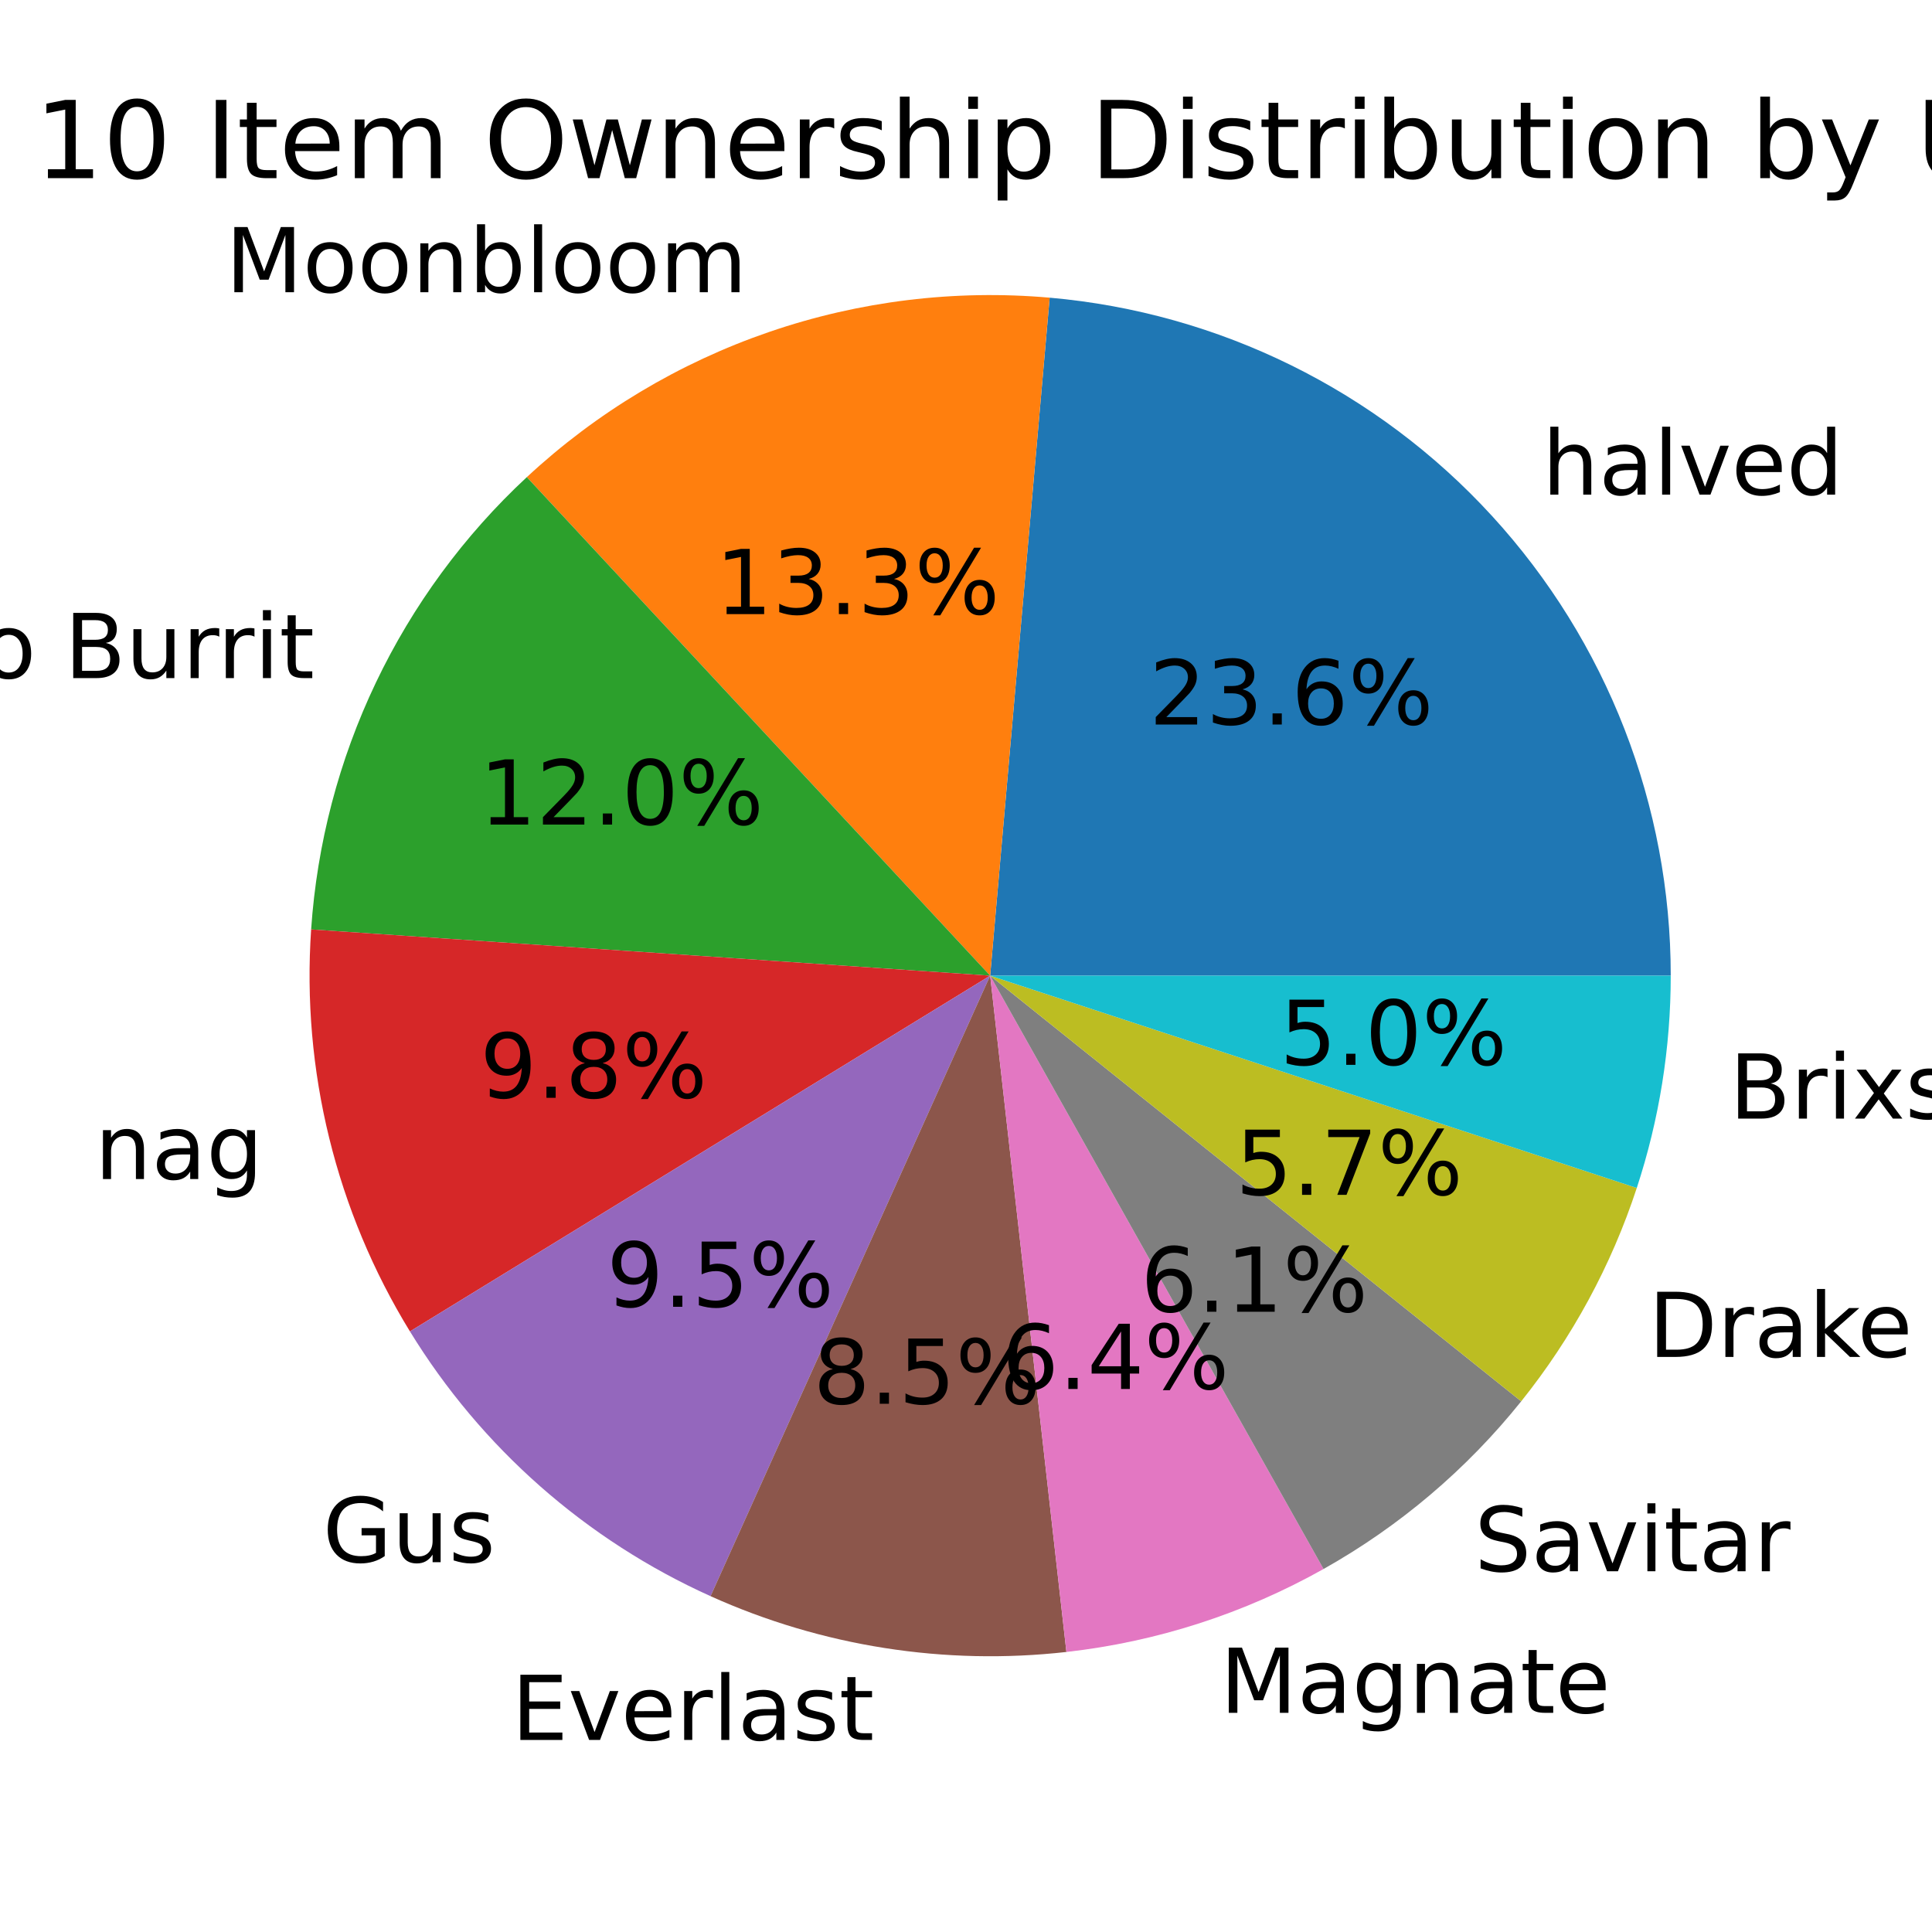
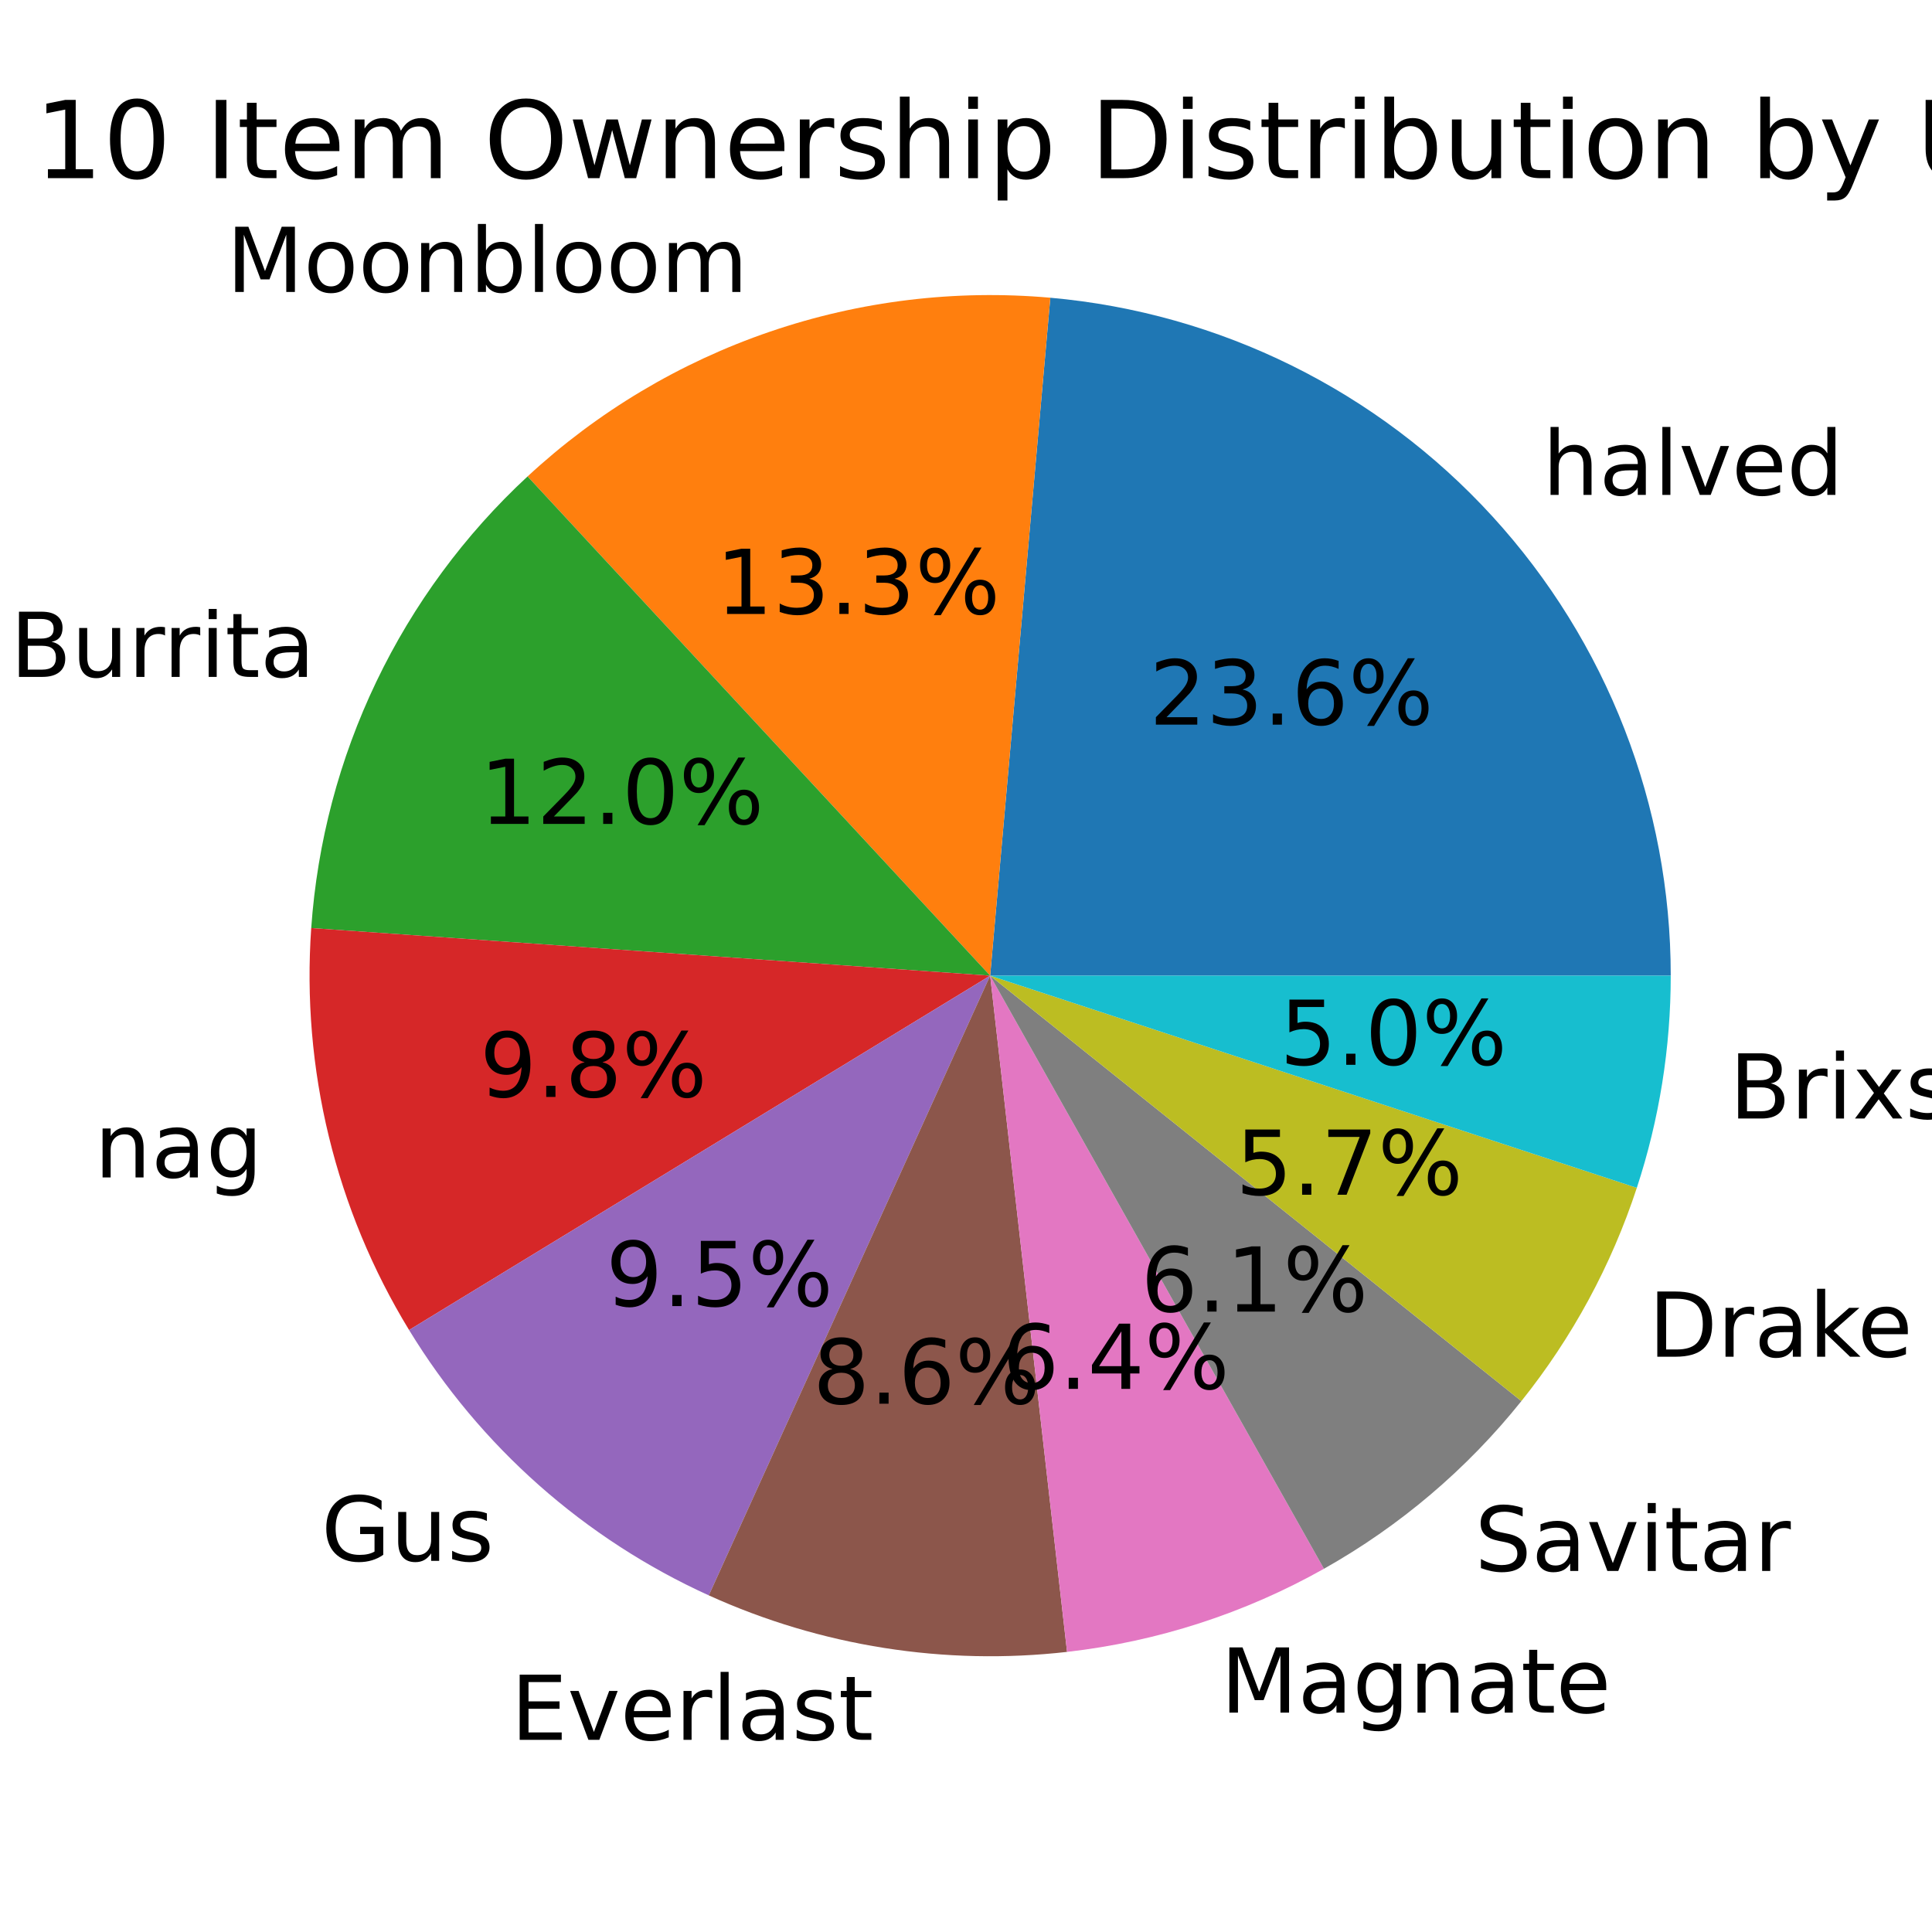
<svg xmlns="http://www.w3.org/2000/svg" xmlns:xlink="http://www.w3.org/1999/xlink" width="216pt" height="216pt" viewBox="0 0 216 216" version="1.1">
  <defs>
    <style type="text/css">*{stroke-linejoin: round; stroke-linecap: butt}</style>
  </defs>
  <g id="figure_1">
    <g id="patch_1">
      <path d="M 0 216  L 216 216  L 216 0  L 0 0  z " style="fill: #ffffff" />
    </g>
    <g id="axes_1">
      <g id="patch_2">
-         <path d="M 186.791 109.08  C 186.791 90.057 179.657 71.709 166.807 57.682  C 153.958 43.655 136.304 34.944 117.353 33.281  L 110.7 109.08  z " style="fill: #1f77b4" />
+         <path d="M 186.791 109.08  C 186.791 90.07 179.667 71.733 166.832 57.709  C 153.998 43.685 136.363 34.968 117.427 33.287  L 110.7 109.08  z " style="fill: #1f77b4" />
      </g>
      <g id="patch_3">
-         <path d="M 117.353 33.281  C 106.749 32.35 96.066 33.655 85.997 37.111  C 75.928 40.567 66.696 46.097 58.899 53.345  L 110.7 109.08  z " style="fill: #ff7f0e" />
+         <path d="M 117.427 33.287  C 106.83 32.347 96.153 33.639 86.087 37.08  C 76.021 40.521 66.787 46.035 58.983 53.266  L 110.7 109.08  z " style="fill: #ff7f0e" />
      </g>
      <g id="patch_4">
-         <path d="M 58.899 53.345  C 51.874 59.873 46.147 67.672 42.019 76.328  C 37.891 84.984 35.436 94.343 34.785 103.911  L 110.7 109.08  z " style="fill: #2ca02c" />
+         <path d="M 58.983 53.266  C 51.953 59.78 46.217 67.563 42.077 76.207  C 37.936 84.85 35.466 94.198 34.795 103.758  L 110.7 109.08  z " style="fill: #2ca02c" />
      </g>
      <g id="patch_5">
-         <path d="M 34.785 103.911  C 34.251 111.746 34.934 119.617 36.809 127.243  C 38.683 134.869 41.727 142.159 45.832 148.854  L 110.7 109.08  z " style="fill: #d62728" />
+         <path d="M 34.795 103.758  C 34.247 111.587 34.912 119.454 36.769 127.079  C 38.625 134.704 41.65 141.997 45.736 148.697  L 110.7 109.08  z " style="fill: #d62728" />
      </g>
      <g id="patch_6">
-         <path d="M 45.832 148.854  C 49.8 155.325 54.713 161.166 60.41 166.183  C 66.106 171.199 72.521 175.335 79.441 178.454  L 110.7 109.08  z " style="fill: #9467bd" />
+         <path d="M 45.736 148.697  C 49.685 155.173 54.581 161.023 60.26 166.051  C 65.94 171.079 72.339 175.23 79.246 178.366  L 110.7 109.08  z " style="fill: #9467bd" />
      </g>
      <g id="patch_7">
-         <path d="M 79.441 178.454  C 85.643 181.248 92.192 183.199 98.913 184.252  C 105.633 185.306 112.465 185.454 119.225 184.692  L 110.7 109.08  z " style="fill: #8c564b" />
+         <path d="M 79.246 178.366  C 85.484 181.197 92.076 183.174 98.843 184.241  C 105.61 185.309 112.49 185.458 119.297 184.684  L 110.7 109.08  z " style="fill: #8c564b" />
      </g>
      <g id="patch_8">
-         <path d="M 119.225 184.692  C 124.266 184.124 129.237 183.053 134.064 181.495  C 138.892 179.937 143.551 177.901 147.974 175.416  L 110.7 109.08  z " style="fill: #e377c2" />
+         <path d="M 119.297 184.684  C 124.334 184.111 129.301 183.036 134.124 181.476  C 138.947 179.915 143.602 177.877 148.02 175.39  L 110.7 109.08  z " style="fill: #e377c2" />
      </g>
      <g id="patch_9">
-         <path d="M 147.974 175.416  C 152.213 173.034 156.215 170.251 159.923 167.105  C 163.632 163.959 167.03 160.465 170.071 156.671  L 110.7 109.08  z " style="fill: #7f7f7f" />
+         <path d="M 148.02 175.39  C 152.255 173.007 156.252 170.223 159.956 167.077  C 163.66 163.931 167.055 160.438 170.092 156.644  L 110.7 109.08  z " style="fill: #7f7f7f" />
      </g>
      <g id="patch_10">
-         <path d="M 170.071 156.671  C 172.916 153.121 175.437 149.324 177.604 145.324  C 179.771 141.325 181.575 137.139 182.994 132.817  L 110.7 109.08  z " style="fill: #bcbd22" />
+         <path d="M 170.092 156.644  C 172.934 153.096 175.452 149.3 177.616 145.303  C 179.78 141.305 181.581 137.121 182.999 132.802  L 110.7 109.08  z " style="fill: #bcbd22" />
      </g>
      <g id="patch_11">
-         <path d="M 182.994 132.817  C 184.249 128.992 185.2 125.074 185.836 121.099  C 186.471 117.124 186.791 113.105 186.791 109.08  L 110.7 109.08  z " style="fill: #17becf" />
+         <path d="M 182.999 132.802  C 184.253 128.98 185.202 125.064 185.837 121.092  C 186.472 117.119 186.791 113.103 186.791 109.08  L 110.7 109.08  z " style="fill: #17becf" />
      </g>
      <g id="matplotlib.axis_1" />
      <g id="matplotlib.axis_2" />
      <g id="text_1">
-         <g transform="translate(172.4182 55.3013) scale(0.1 -0.1)">
+         <g transform="translate(172.4457 55.3313) scale(0.1 -0.1)">
          <defs>
            <path id="DejaVuSans-68" d="M 3513 2113  L 3513 0  L 2938 0  L 2938 2094  Q 2938 2591 2744 2837  Q 2550 3084 2163 3084  Q 1697 3084 1428 2787  Q 1159 2491 1159 1978  L 1159 0  L 581 0  L 581 4863  L 1159 4863  L 1159 2956  Q 1366 3272 1645 3428  Q 1925 3584 2291 3584  Q 2894 3584 3203 3211  Q 3513 2838 3513 2113  z " transform="scale(0.015625)" />
            <path id="DejaVuSans-61" d="M 2194 1759  Q 1497 1759 1228 1600  Q 959 1441 959 1056  Q 959 750 1161 570  Q 1363 391 1709 391  Q 2188 391 2477 730  Q 2766 1069 2766 1631  L 2766 1759  L 2194 1759  z M 3341 1997  L 3341 0  L 2766 0  L 2766 531  Q 2569 213 2275 61  Q 1981 -91 1556 -91  Q 1019 -91 701 211  Q 384 513 384 1019  Q 384 1609 779 1909  Q 1175 2209 1959 2209  L 2766 2209  L 2766 2266  Q 2766 2663 2505 2880  Q 2244 3097 1772 3097  Q 1472 3097 1187 3025  Q 903 2953 641 2809  L 641 3341  Q 956 3463 1253 3523  Q 1550 3584 1831 3584  Q 2591 3584 2966 3190  Q 3341 2797 3341 1997  z " transform="scale(0.015625)" />
            <path id="DejaVuSans-6c" d="M 603 4863  L 1178 4863  L 1178 0  L 603 0  L 603 4863  z " transform="scale(0.015625)" />
            <path id="DejaVuSans-76" d="M 191 3500  L 800 3500  L 1894 563  L 2988 3500  L 3597 3500  L 2284 0  L 1503 0  L 191 3500  z " transform="scale(0.015625)" />
            <path id="DejaVuSans-65" d="M 3597 1894  L 3597 1613  L 953 1613  Q 991 1019 1311 708  Q 1631 397 2203 397  Q 2534 397 2845 478  Q 3156 559 3463 722  L 3463 178  Q 3153 47 2828 -22  Q 2503 -91 2169 -91  Q 1331 -91 842 396  Q 353 884 353 1716  Q 353 2575 817 3079  Q 1281 3584 2069 3584  Q 2775 3584 3186 3129  Q 3597 2675 3597 1894  z M 3022 2063  Q 3016 2534 2758 2815  Q 2500 3097 2075 3097  Q 1594 3097 1305 2825  Q 1016 2553 972 2059  L 3022 2063  z " transform="scale(0.015625)" />
            <path id="DejaVuSans-64" d="M 2906 2969  L 2906 4863  L 3481 4863  L 3481 0  L 2906 0  L 2906 525  Q 2725 213 2448 61  Q 2172 -91 1784 -91  Q 1150 -91 751 415  Q 353 922 353 1747  Q 353 2572 751 3078  Q 1150 3584 1784 3584  Q 2172 3584 2448 3432  Q 2725 3281 2906 2969  z M 947 1747  Q 947 1113 1208 752  Q 1469 391 1925 391  Q 2381 391 2643 752  Q 2906 1113 2906 1747  Q 2906 2381 2643 2742  Q 2381 3103 1925 3103  Q 1469 3103 1208 2742  Q 947 2381 947 1747  z " transform="scale(0.015625)" />
          </defs>
          <use xlink:href="#DejaVuSans-68" />
          <use xlink:href="#DejaVuSans-61" x="63.379" />
          <use xlink:href="#DejaVuSans-6c" x="124.658" />
          <use xlink:href="#DejaVuSans-76" x="152.441" />
          <use xlink:href="#DejaVuSans-65" x="211.621" />
          <use xlink:href="#DejaVuSans-64" x="273.145" />
        </g>
      </g>
      <g id="text_2">
-         <g transform="translate(128.4809 81.00042) scale(0.1 -0.1)">
+         <g transform="translate(128.4959 81.01678) scale(0.1 -0.1)">
          <defs>
            <path id="DejaVuSans-32" d="M 1228 531  L 3431 531  L 3431 0  L 469 0  L 469 531  Q 828 903 1448 1529  Q 2069 2156 2228 2338  Q 2531 2678 2651 2914  Q 2772 3150 2772 3378  Q 2772 3750 2511 3984  Q 2250 4219 1831 4219  Q 1534 4219 1204 4116  Q 875 4013 500 3803  L 500 4441  Q 881 4594 1212 4672  Q 1544 4750 1819 4750  Q 2544 4750 2975 4387  Q 3406 4025 3406 3419  Q 3406 3131 3298 2873  Q 3191 2616 2906 2266  Q 2828 2175 2409 1742  Q 1991 1309 1228 531  z " transform="scale(0.015625)" />
            <path id="DejaVuSans-33" d="M 2597 2516  Q 3050 2419 3304 2112  Q 3559 1806 3559 1356  Q 3559 666 3084 287  Q 2609 -91 1734 -91  Q 1441 -91 1130 -33  Q 819 25 488 141  L 488 750  Q 750 597 1062 519  Q 1375 441 1716 441  Q 2309 441 2620 675  Q 2931 909 2931 1356  Q 2931 1769 2642 2001  Q 2353 2234 1838 2234  L 1294 2234  L 1294 2753  L 1863 2753  Q 2328 2753 2575 2939  Q 2822 3125 2822 3475  Q 2822 3834 2567 4026  Q 2313 4219 1838 4219  Q 1578 4219 1281 4162  Q 984 4106 628 3988  L 628 4550  Q 988 4650 1302 4700  Q 1616 4750 1894 4750  Q 2613 4750 3031 4423  Q 3450 4097 3450 3541  Q 3450 3153 3228 2886  Q 3006 2619 2597 2516  z " transform="scale(0.015625)" />
            <path id="DejaVuSans-2e" d="M 684 794  L 1344 794  L 1344 0  L 684 0  L 684 794  z " transform="scale(0.015625)" />
            <path id="DejaVuSans-36" d="M 2113 2584  Q 1688 2584 1439 2293  Q 1191 2003 1191 1497  Q 1191 994 1439 701  Q 1688 409 2113 409  Q 2538 409 2786 701  Q 3034 994 3034 1497  Q 3034 2003 2786 2293  Q 2538 2584 2113 2584  z M 3366 4563  L 3366 3988  Q 3128 4100 2886 4159  Q 2644 4219 2406 4219  Q 1781 4219 1451 3797  Q 1122 3375 1075 2522  Q 1259 2794 1537 2939  Q 1816 3084 2150 3084  Q 2853 3084 3261 2657  Q 3669 2231 3669 1497  Q 3669 778 3244 343  Q 2819 -91 2113 -91  Q 1303 -91 875 529  Q 447 1150 447 2328  Q 447 3434 972 4092  Q 1497 4750 2381 4750  Q 2619 4750 2861 4703  Q 3103 4656 3366 4563  z " transform="scale(0.015625)" />
            <path id="DejaVuSans-25" d="M 4653 2053  Q 4381 2053 4226 1822  Q 4072 1591 4072 1178  Q 4072 772 4226 539  Q 4381 306 4653 306  Q 4919 306 5073 539  Q 5228 772 5228 1178  Q 5228 1588 5073 1820  Q 4919 2053 4653 2053  z M 4653 2450  Q 5147 2450 5437 2106  Q 5728 1763 5728 1178  Q 5728 594 5436 251  Q 5144 -91 4653 -91  Q 4153 -91 3862 251  Q 3572 594 3572 1178  Q 3572 1766 3864 2108  Q 4156 2450 4653 2450  z M 1428 4353  Q 1159 4353 1004 4120  Q 850 3888 850 3481  Q 850 3069 1003 2837  Q 1156 2606 1428 2606  Q 1700 2606 1854 2837  Q 2009 3069 2009 3481  Q 2009 3884 1853 4118  Q 1697 4353 1428 4353  z M 4250 4750  L 4750 4750  L 1831 -91  L 1331 -91  L 4250 4750  z M 1428 4750  Q 1922 4750 2215 4408  Q 2509 4066 2509 3481  Q 2509 2891 2217 2550  Q 1925 2209 1428 2209  Q 931 2209 642 2551  Q 353 2894 353 3481  Q 353 4063 643 4406  Q 934 4750 1428 4750  z " transform="scale(0.015625)" />
          </defs>
          <use xlink:href="#DejaVuSans-32" />
          <use xlink:href="#DejaVuSans-33" x="63.623" />
          <use xlink:href="#DejaVuSans-2e" x="127.246" />
          <use xlink:href="#DejaVuSans-36" x="159.033" />
          <use xlink:href="#DejaVuSans-25" x="222.656" />
        </g>
      </g>
      <g id="text_3">
-         <g transform="translate(25.21914 32.67299) scale(0.1 -0.1)">
+         <g transform="translate(25.3178 32.6392) scale(0.1 -0.1)">
          <defs>
            <path id="DejaVuSans-4d" d="M 628 4666  L 1569 4666  L 2759 1491  L 3956 4666  L 4897 4666  L 4897 0  L 4281 0  L 4281 4097  L 3078 897  L 2444 897  L 1241 4097  L 1241 0  L 628 0  L 628 4666  z " transform="scale(0.015625)" />
            <path id="DejaVuSans-6f" d="M 1959 3097  Q 1497 3097 1228 2736  Q 959 2375 959 1747  Q 959 1119 1226 758  Q 1494 397 1959 397  Q 2419 397 2687 759  Q 2956 1122 2956 1747  Q 2956 2369 2687 2733  Q 2419 3097 1959 3097  z M 1959 3584  Q 2709 3584 3137 3096  Q 3566 2609 3566 1747  Q 3566 888 3137 398  Q 2709 -91 1959 -91  Q 1206 -91 779 398  Q 353 888 353 1747  Q 353 2609 779 3096  Q 1206 3584 1959 3584  z " transform="scale(0.015625)" />
            <path id="DejaVuSans-6e" d="M 3513 2113  L 3513 0  L 2938 0  L 2938 2094  Q 2938 2591 2744 2837  Q 2550 3084 2163 3084  Q 1697 3084 1428 2787  Q 1159 2491 1159 1978  L 1159 0  L 581 0  L 581 3500  L 1159 3500  L 1159 2956  Q 1366 3272 1645 3428  Q 1925 3584 2291 3584  Q 2894 3584 3203 3211  Q 3513 2838 3513 2113  z " transform="scale(0.015625)" />
            <path id="DejaVuSans-62" d="M 3116 1747  Q 3116 2381 2855 2742  Q 2594 3103 2138 3103  Q 1681 3103 1420 2742  Q 1159 2381 1159 1747  Q 1159 1113 1420 752  Q 1681 391 2138 391  Q 2594 391 2855 752  Q 3116 1113 3116 1747  z M 1159 2969  Q 1341 3281 1617 3432  Q 1894 3584 2278 3584  Q 2916 3584 3314 3078  Q 3713 2572 3713 1747  Q 3713 922 3314 415  Q 2916 -91 2278 -91  Q 1894 -91 1617 61  Q 1341 213 1159 525  L 1159 0  L 581 0  L 581 4863  L 1159 4863  L 1159 2969  z " transform="scale(0.015625)" />
            <path id="DejaVuSans-6d" d="M 3328 2828  Q 3544 3216 3844 3400  Q 4144 3584 4550 3584  Q 5097 3584 5394 3201  Q 5691 2819 5691 2113  L 5691 0  L 5113 0  L 5113 2094  Q 5113 2597 4934 2840  Q 4756 3084 4391 3084  Q 3944 3084 3684 2787  Q 3425 2491 3425 1978  L 3425 0  L 2847 0  L 2847 2094  Q 2847 2600 2669 2842  Q 2491 3084 2119 3084  Q 1678 3084 1418 2786  Q 1159 2488 1159 1978  L 1159 0  L 581 0  L 581 3500  L 1159 3500  L 1159 2956  Q 1356 3278 1631 3431  Q 1906 3584 2284 3584  Q 2666 3584 2933 3390  Q 3200 3197 3328 2828  z " transform="scale(0.015625)" />
          </defs>
          <use xlink:href="#DejaVuSans-4d" />
          <use xlink:href="#DejaVuSans-6f" x="86.279" />
          <use xlink:href="#DejaVuSans-6f" x="147.461" />
          <use xlink:href="#DejaVuSans-6e" x="208.643" />
          <use xlink:href="#DejaVuSans-62" x="272.021" />
          <use xlink:href="#DejaVuSans-6c" x="335.498" />
          <use xlink:href="#DejaVuSans-6f" x="363.281" />
          <use xlink:href="#DejaVuSans-6f" x="424.463" />
          <use xlink:href="#DejaVuSans-6d" x="485.645" />
        </g>
      </g>
      <g id="text_4">
-         <g transform="translate(79.99474 68.65771) scale(0.1 -0.1)">
+         <g transform="translate(80.04856 68.63927) scale(0.1 -0.1)">
          <defs>
            <path id="DejaVuSans-31" d="M 794 531  L 1825 531  L 1825 4091  L 703 3866  L 703 4441  L 1819 4666  L 2450 4666  L 2450 531  L 3481 531  L 3481 0  L 794 0  L 794 531  z " transform="scale(0.015625)" />
          </defs>
          <use xlink:href="#DejaVuSans-31" />
          <use xlink:href="#DejaVuSans-33" x="63.623" />
          <use xlink:href="#DejaVuSans-2e" x="127.246" />
          <use xlink:href="#DejaVuSans-33" x="159.033" />
          <use xlink:href="#DejaVuSans-25" x="222.656" />
        </g>
      </g>
      <g id="text_5">
-         <g transform="translate(-34.46354 75.81207) scale(0.1 -0.1)">
+         <g transform="translate(-40.51851 75.67863) scale(0.1 -0.1)">
          <defs>
            <path id="DejaVuSans-42" d="M 1259 2228  L 1259 519  L 2272 519  Q 2781 519 3026 730  Q 3272 941 3272 1375  Q 3272 1813 3026 2020  Q 2781 2228 2272 2228  L 1259 2228  z M 1259 4147  L 1259 2741  L 2194 2741  Q 2656 2741 2882 2914  Q 3109 3088 3109 3444  Q 3109 3797 2882 3972  Q 2656 4147 2194 4147  L 1259 4147  z M 628 4666  L 2241 4666  Q 2963 4666 3353 4366  Q 3744 4066 3744 3513  Q 3744 3084 3544 2831  Q 3344 2578 2956 2516  Q 3422 2416 3680 2098  Q 3938 1781 3938 1306  Q 3938 681 3513 340  Q 3088 0 2303 0  L 628 0  L 628 4666  z " transform="scale(0.015625)" />
            <path id="DejaVuSans-69" d="M 603 3500  L 1178 3500  L 1178 0  L 603 0  L 603 3500  z M 603 4863  L 1178 4863  L 1178 4134  L 603 4134  L 603 4863  z " transform="scale(0.015625)" />
            <path id="DejaVuSans-74" d="M 1172 4494  L 1172 3500  L 2356 3500  L 2356 3053  L 1172 3053  L 1172 1153  Q 1172 725 1289 603  Q 1406 481 1766 481  L 2356 481  L 2356 0  L 1766 0  Q 1100 0 847 248  Q 594 497 594 1153  L 594 3053  L 172 3053  L 172 3500  L 594 3500  L 594 4494  L 1172 4494  z " transform="scale(0.015625)" />
            <path id="DejaVuSans-20" transform="scale(0.015625)" />
            <path id="DejaVuSans-75" d="M 544 1381  L 544 3500  L 1119 3500  L 1119 1403  Q 1119 906 1312 657  Q 1506 409 1894 409  Q 2359 409 2629 706  Q 2900 1003 2900 1516  L 2900 3500  L 3475 3500  L 3475 0  L 2900 0  L 2900 538  Q 2691 219 2414 64  Q 2138 -91 1772 -91  Q 1169 -91 856 284  Q 544 659 544 1381  z M 1991 3584  L 1991 3584  z " transform="scale(0.015625)" />
            <path id="DejaVuSans-72" d="M 2631 2963  Q 2534 3019 2420 3045  Q 2306 3072 2169 3072  Q 1681 3072 1420 2755  Q 1159 2438 1159 1844  L 1159 0  L 581 0  L 581 3500  L 1159 3500  L 1159 2956  Q 1341 3275 1631 3429  Q 1922 3584 2338 3584  Q 2397 3584 2469 3576  Q 2541 3569 2628 3553  L 2631 2963  z " transform="scale(0.015625)" />
          </defs>
          <use xlink:href="#DejaVuSans-42" />
-           <use xlink:href="#DejaVuSans-61" x="68.604" />
-           <use xlink:href="#DejaVuSans-6e" x="129.883" />
-           <use xlink:href="#DejaVuSans-64" x="193.262" />
-           <use xlink:href="#DejaVuSans-69" x="256.738" />
-           <use xlink:href="#DejaVuSans-74" x="284.521" />
-           <use xlink:href="#DejaVuSans-6f" x="323.73" />
-           <use xlink:href="#DejaVuSans-20" x="384.912" />
-           <use xlink:href="#DejaVuSans-42" x="416.699" />
-           <use xlink:href="#DejaVuSans-75" x="485.303" />
-           <use xlink:href="#DejaVuSans-72" x="548.682" />
-           <use xlink:href="#DejaVuSans-72" x="588.045" />
-           <use xlink:href="#DejaVuSans-69" x="629.158" />
-           <use xlink:href="#DejaVuSans-74" x="656.941" />
+           <use xlink:href="#DejaVuSans-6f" x="68.604" />
+           <use xlink:href="#DejaVuSans-6e" x="129.785" />
+           <use xlink:href="#DejaVuSans-64" x="193.164" />
+           <use xlink:href="#DejaVuSans-69" x="256.641" />
+           <use xlink:href="#DejaVuSans-74" x="284.424" />
+           <use xlink:href="#DejaVuSans-6f" x="323.633" />
+           <use xlink:href="#DejaVuSans-20" x="384.814" />
+           <use xlink:href="#DejaVuSans-42" x="416.602" />
+           <use xlink:href="#DejaVuSans-75" x="485.205" />
+           <use xlink:href="#DejaVuSans-72" x="548.584" />
+           <use xlink:href="#DejaVuSans-72" x="587.947" />
+           <use xlink:href="#DejaVuSans-69" x="629.061" />
+           <use xlink:href="#DejaVuSans-74" x="656.844" />
+           <use xlink:href="#DejaVuSans-61" x="696.053" />
        </g>
      </g>
      <g id="text_6">
-         <g transform="translate(53.6076 92.18812) scale(0.1 -0.1)">
+         <g transform="translate(53.64239 92.11533) scale(0.1 -0.1)">
          <defs>
            <path id="DejaVuSans-30" d="M 2034 4250  Q 1547 4250 1301 3770  Q 1056 3291 1056 2328  Q 1056 1369 1301 889  Q 1547 409 2034 409  Q 2525 409 2770 889  Q 3016 1369 3016 2328  Q 3016 3291 2770 3770  Q 2525 4250 2034 4250  z M 2034 4750  Q 2819 4750 3233 4129  Q 3647 3509 3647 2328  Q 3647 1150 3233 529  Q 2819 -91 2034 -91  Q 1250 -91 836 529  Q 422 1150 422 2328  Q 422 3509 836 4129  Q 1250 4750 2034 4750  z " transform="scale(0.015625)" />
          </defs>
          <use xlink:href="#DejaVuSans-31" />
          <use xlink:href="#DejaVuSans-32" x="63.623" />
          <use xlink:href="#DejaVuSans-2e" x="127.246" />
          <use xlink:href="#DejaVuSans-30" x="159.033" />
          <use xlink:href="#DejaVuSans-25" x="222.656" />
        </g>
      </g>
      <g id="text_7">
-         <g transform="translate(10.60542 131.8186) scale(0.1 -0.1)">
+         <g transform="translate(10.56134 131.6384) scale(0.1 -0.1)">
          <defs>
            <path id="DejaVuSans-67" d="M 2906 1791  Q 2906 2416 2648 2759  Q 2391 3103 1925 3103  Q 1463 3103 1205 2759  Q 947 2416 947 1791  Q 947 1169 1205 825  Q 1463 481 1925 481  Q 2391 481 2648 825  Q 2906 1169 2906 1791  z M 3481 434  Q 3481 -459 3084 -895  Q 2688 -1331 1869 -1331  Q 1566 -1331 1297 -1286  Q 1028 -1241 775 -1147  L 775 -588  Q 1028 -725 1275 -790  Q 1522 -856 1778 -856  Q 2344 -856 2625 -561  Q 2906 -266 2906 331  L 2906 616  Q 2728 306 2450 153  Q 2172 0 1784 0  Q 1141 0 747 490  Q 353 981 353 1791  Q 353 2603 747 3093  Q 1141 3584 1784 3584  Q 2172 3584 2450 3431  Q 2728 3278 2906 2969  L 2906 3500  L 3481 3500  L 3481 434  z " transform="scale(0.015625)" />
          </defs>
          <use xlink:href="#DejaVuSans-6e" />
          <use xlink:href="#DejaVuSans-61" x="63.379" />
          <use xlink:href="#DejaVuSans-67" x="124.658" />
        </g>
      </g>
      <g id="text_8">
-         <g transform="translate(53.66283 122.7371) scale(0.1 -0.1)">
+         <g transform="translate(53.63878 122.6388) scale(0.1 -0.1)">
          <defs>
            <path id="DejaVuSans-39" d="M 703 97  L 703 672  Q 941 559 1184 500  Q 1428 441 1663 441  Q 2288 441 2617 861  Q 2947 1281 2994 2138  Q 2813 1869 2534 1725  Q 2256 1581 1919 1581  Q 1219 1581 811 2004  Q 403 2428 403 3163  Q 403 3881 828 4315  Q 1253 4750 1959 4750  Q 2769 4750 3195 4129  Q 3622 3509 3622 2328  Q 3622 1225 3098 567  Q 2575 -91 1691 -91  Q 1453 -91 1209 -44  Q 966 3 703 97  z M 1959 2075  Q 2384 2075 2632 2365  Q 2881 2656 2881 3163  Q 2881 3666 2632 3958  Q 2384 4250 1959 4250  Q 1534 4250 1286 3958  Q 1038 3666 1038 3163  Q 1038 2656 1286 2365  Q 1534 2075 1959 2075  z " transform="scale(0.015625)" />
            <path id="DejaVuSans-38" d="M 2034 2216  Q 1584 2216 1326 1975  Q 1069 1734 1069 1313  Q 1069 891 1326 650  Q 1584 409 2034 409  Q 2484 409 2743 651  Q 3003 894 3003 1313  Q 3003 1734 2745 1975  Q 2488 2216 2034 2216  z M 1403 2484  Q 997 2584 770 2862  Q 544 3141 544 3541  Q 544 4100 942 4425  Q 1341 4750 2034 4750  Q 2731 4750 3128 4425  Q 3525 4100 3525 3541  Q 3525 3141 3298 2862  Q 3072 2584 2669 2484  Q 3125 2378 3379 2068  Q 3634 1759 3634 1313  Q 3634 634 3220 271  Q 2806 -91 2034 -91  Q 1263 -91 848 271  Q 434 634 434 1313  Q 434 1759 690 2068  Q 947 2378 1403 2484  z M 1172 3481  Q 1172 3119 1398 2916  Q 1625 2713 2034 2713  Q 2441 2713 2670 2916  Q 2900 3119 2900 3481  Q 2900 3844 2670 4047  Q 2441 4250 2034 4250  Q 1625 4250 1398 4047  Q 1172 3844 1172 3481  z " transform="scale(0.015625)" />
          </defs>
          <use xlink:href="#DejaVuSans-39" />
          <use xlink:href="#DejaVuSans-2e" x="63.623" />
          <use xlink:href="#DejaVuSans-38" x="95.41" />
          <use xlink:href="#DejaVuSans-25" x="159.033" />
        </g>
      </g>
      <g id="text_9">
-         <g transform="translate(36.08522 174.6522) scale(0.1 -0.1)">
+         <g transform="translate(35.92117 174.5073) scale(0.1 -0.1)">
          <defs>
            <path id="DejaVuSans-47" d="M 3809 666  L 3809 1919  L 2778 1919  L 2778 2438  L 4434 2438  L 4434 434  Q 4069 175 3628 42  Q 3188 -91 2688 -91  Q 1594 -91 976 548  Q 359 1188 359 2328  Q 359 3472 976 4111  Q 1594 4750 2688 4750  Q 3144 4750 3555 4637  Q 3966 4525 4313 4306  L 4313 3634  Q 3963 3931 3569 4081  Q 3175 4231 2741 4231  Q 1884 4231 1454 3753  Q 1025 3275 1025 2328  Q 1025 1384 1454 906  Q 1884 428 2741 428  Q 3075 428 3337 486  Q 3600 544 3809 666  z " transform="scale(0.015625)" />
            <path id="DejaVuSans-73" d="M 2834 3397  L 2834 2853  Q 2591 2978 2328 3040  Q 2066 3103 1784 3103  Q 1356 3103 1142 2972  Q 928 2841 928 2578  Q 928 2378 1081 2264  Q 1234 2150 1697 2047  L 1894 2003  Q 2506 1872 2764 1633  Q 3022 1394 3022 966  Q 3022 478 2636 193  Q 2250 -91 1575 -91  Q 1294 -91 989 -36  Q 684 19 347 128  L 347 722  Q 666 556 975 473  Q 1284 391 1588 391  Q 1994 391 2212 530  Q 2431 669 2431 922  Q 2431 1156 2273 1281  Q 2116 1406 1581 1522  L 1381 1569  Q 847 1681 609 1914  Q 372 2147 372 2553  Q 372 3047 722 3315  Q 1072 3584 1716 3584  Q 2034 3584 2315 3537  Q 2597 3491 2834 3397  z " transform="scale(0.015625)" />
          </defs>
          <use xlink:href="#DejaVuSans-47" />
          <use xlink:href="#DejaVuSans-75" x="77.49" />
          <use xlink:href="#DejaVuSans-73" x="140.869" />
        </g>
      </g>
      <g id="text_10">
-         <g transform="translate(67.8234 146.1009) scale(0.1 -0.1)">
+         <g transform="translate(67.73392 146.0219) scale(0.1 -0.1)">
          <defs>
            <path id="DejaVuSans-35" d="M 691 4666  L 3169 4666  L 3169 4134  L 1269 4134  L 1269 2991  Q 1406 3038 1543 3061  Q 1681 3084 1819 3084  Q 2600 3084 3056 2656  Q 3513 2228 3513 1497  Q 3513 744 3044 326  Q 2575 -91 1722 -91  Q 1428 -91 1123 -41  Q 819 9 494 109  L 494 744  Q 775 591 1075 516  Q 1375 441 1709 441  Q 2250 441 2565 725  Q 2881 1009 2881 1497  Q 2881 1984 2565 2268  Q 2250 2553 1709 2553  Q 1456 2553 1204 2497  Q 953 2441 691 2322  L 691 4666  z " transform="scale(0.015625)" />
          </defs>
          <use xlink:href="#DejaVuSans-39" />
          <use xlink:href="#DejaVuSans-2e" x="63.623" />
          <use xlink:href="#DejaVuSans-35" x="95.41" />
          <use xlink:href="#DejaVuSans-25" x="159.033" />
        </g>
      </g>
      <g id="text_11">
-         <g transform="translate(57.19667 194.529) scale(0.1 -0.1)">
+         <g transform="translate(57.12 194.517) scale(0.1 -0.1)">
          <defs>
            <path id="DejaVuSans-45" d="M 628 4666  L 3578 4666  L 3578 4134  L 1259 4134  L 1259 2753  L 3481 2753  L 3481 2222  L 1259 2222  L 1259 531  L 3634 531  L 3634 0  L 628 0  L 628 4666  z " transform="scale(0.015625)" />
          </defs>
          <use xlink:href="#DejaVuSans-45" />
          <use xlink:href="#DejaVuSans-76" x="63.184" />
          <use xlink:href="#DejaVuSans-65" x="122.363" />
          <use xlink:href="#DejaVuSans-72" x="183.887" />
          <use xlink:href="#DejaVuSans-6c" x="225" />
          <use xlink:href="#DejaVuSans-61" x="252.783" />
          <use xlink:href="#DejaVuSans-73" x="314.062" />
          <use xlink:href="#DejaVuSans-74" x="366.162" />
        </g>
      </g>
      <g id="text_12">
-         <g transform="translate(90.92539 156.9428) scale(0.1 -0.1)">
+         <g transform="translate(90.88356 156.9362) scale(0.1 -0.1)">
          <use xlink:href="#DejaVuSans-38" />
          <use xlink:href="#DejaVuSans-2e" x="63.623" />
-           <use xlink:href="#DejaVuSans-35" x="95.41" />
+           <use xlink:href="#DejaVuSans-36" x="95.41" />
          <use xlink:href="#DejaVuSans-25" x="159.033" />
        </g>
      </g>
      <g id="text_13">
-         <g transform="translate(136.4007 191.4959) scale(0.1 -0.1)">
+         <g transform="translate(136.4664 191.4747) scale(0.1 -0.1)">
          <use xlink:href="#DejaVuSans-4d" />
          <use xlink:href="#DejaVuSans-61" x="86.279" />
          <use xlink:href="#DejaVuSans-67" x="147.559" />
          <use xlink:href="#DejaVuSans-6e" x="211.035" />
          <use xlink:href="#DejaVuSans-61" x="274.414" />
          <use xlink:href="#DejaVuSans-74" x="335.693" />
          <use xlink:href="#DejaVuSans-65" x="374.902" />
        </g>
      </g>
      <g id="text_14">
-         <g transform="translate(112.0162 155.2884) scale(0.1 -0.1)">
+         <g transform="translate(112.052 155.2768) scale(0.1 -0.1)">
          <defs>
            <path id="DejaVuSans-34" d="M 2419 4116  L 825 1625  L 2419 1625  L 2419 4116  z M 2253 4666  L 3047 4666  L 3047 1625  L 3713 1625  L 3713 1100  L 3047 1100  L 3047 0  L 2419 0  L 2419 1100  L 313 1100  L 313 1709  L 2253 4666  z " transform="scale(0.015625)" />
          </defs>
          <use xlink:href="#DejaVuSans-36" />
          <use xlink:href="#DejaVuSans-2e" x="63.623" />
          <use xlink:href="#DejaVuSans-34" x="95.41" />
          <use xlink:href="#DejaVuSans-25" x="159.033" />
        </g>
      </g>
      <g id="text_15">
-         <g transform="translate(164.8454 175.667) scale(0.1 -0.1)">
+         <g transform="translate(164.8817 175.6362) scale(0.1 -0.1)">
          <defs>
            <path id="DejaVuSans-53" d="M 3425 4513  L 3425 3897  Q 3066 4069 2747 4153  Q 2428 4238 2131 4238  Q 1616 4238 1336 4038  Q 1056 3838 1056 3469  Q 1056 3159 1242 3001  Q 1428 2844 1947 2747  L 2328 2669  Q 3034 2534 3370 2195  Q 3706 1856 3706 1288  Q 3706 609 3251 259  Q 2797 -91 1919 -91  Q 1588 -91 1214 -16  Q 841 59 441 206  L 441 856  Q 825 641 1194 531  Q 1563 422 1919 422  Q 2459 422 2753 634  Q 3047 847 3047 1241  Q 3047 1584 2836 1778  Q 2625 1972 2144 2069  L 1759 2144  Q 1053 2284 737 2584  Q 422 2884 422 3419  Q 422 4038 858 4394  Q 1294 4750 2059 4750  Q 2388 4750 2728 4690  Q 3069 4631 3425 4513  z " transform="scale(0.015625)" />
          </defs>
          <use xlink:href="#DejaVuSans-53" />
          <use xlink:href="#DejaVuSans-61" x="63.477" />
          <use xlink:href="#DejaVuSans-76" x="124.756" />
          <use xlink:href="#DejaVuSans-69" x="183.936" />
          <use xlink:href="#DejaVuSans-74" x="211.719" />
          <use xlink:href="#DejaVuSans-61" x="250.928" />
          <use xlink:href="#DejaVuSans-72" x="312.207" />
        </g>
      </g>
      <g id="text_16">
-         <g transform="translate(127.5315 146.6544) scale(0.1 -0.1)">
+         <g transform="translate(127.5513 146.6376) scale(0.1 -0.1)">
          <use xlink:href="#DejaVuSans-36" />
          <use xlink:href="#DejaVuSans-2e" x="63.623" />
          <use xlink:href="#DejaVuSans-31" x="95.41" />
          <use xlink:href="#DejaVuSans-25" x="159.033" />
        </g>
      </g>
      <g id="text_17">
-         <g transform="translate(184.2947 151.7081) scale(0.1 -0.1)">
+         <g transform="translate(184.3076 151.6841) scale(0.1 -0.1)">
          <defs>
            <path id="DejaVuSans-44" d="M 1259 4147  L 1259 519  L 2022 519  Q 2988 519 3436 956  Q 3884 1394 3884 2338  Q 3884 3275 3436 3711  Q 2988 4147 2022 4147  L 1259 4147  z M 628 4666  L 1925 4666  Q 3281 4666 3915 4102  Q 4550 3538 4550 2338  Q 4550 1131 3912 565  Q 3275 0 1925 0  L 628 0  L 628 4666  z " transform="scale(0.015625)" />
            <path id="DejaVuSans-6b" d="M 581 4863  L 1159 4863  L 1159 1991  L 2875 3500  L 3609 3500  L 1753 1863  L 3688 0  L 2938 0  L 1159 1709  L 1159 0  L 581 0  L 581 4863  z " transform="scale(0.015625)" />
          </defs>
          <use xlink:href="#DejaVuSans-44" />
          <use xlink:href="#DejaVuSans-72" x="77.002" />
          <use xlink:href="#DejaVuSans-61" x="118.115" />
          <use xlink:href="#DejaVuSans-6b" x="179.395" />
          <use xlink:href="#DejaVuSans-65" x="233.68" />
        </g>
      </g>
      <g id="text_18">
-         <g transform="translate(138.1402 133.5859) scale(0.1 -0.1)">
+         <g transform="translate(138.1473 133.5729) scale(0.1 -0.1)">
          <defs>
            <path id="DejaVuSans-37" d="M 525 4666  L 3525 4666  L 3525 4397  L 1831 0  L 1172 0  L 2766 4134  L 525 4134  L 525 4666  z " transform="scale(0.015625)" />
          </defs>
          <use xlink:href="#DejaVuSans-35" />
          <use xlink:href="#DejaVuSans-2e" x="63.623" />
          <use xlink:href="#DejaVuSans-37" x="95.41" />
          <use xlink:href="#DejaVuSans-25" x="159.033" />
        </g>
      </g>
      <g id="text_19">
-         <g transform="translate(193.3492 125.0606) scale(0.1 -0.1)">
+         <g transform="translate(193.3506 125.0521) scale(0.1 -0.1)">
          <defs>
            <path id="DejaVuSans-78" d="M 3513 3500  L 2247 1797  L 3578 0  L 2900 0  L 1881 1375  L 863 0  L 184 0  L 1544 1831  L 300 3500  L 978 3500  L 1906 2253  L 2834 3500  L 3513 3500  z " transform="scale(0.015625)" />
          </defs>
          <use xlink:href="#DejaVuSans-42" />
          <use xlink:href="#DejaVuSans-72" x="68.604" />
          <use xlink:href="#DejaVuSans-69" x="109.717" />
          <use xlink:href="#DejaVuSans-78" x="137.5" />
          <use xlink:href="#DejaVuSans-73" x="196.68" />
          <use xlink:href="#DejaVuSans-74" x="248.779" />
          <use xlink:href="#DejaVuSans-65" x="287.988" />
          <use xlink:href="#DejaVuSans-72" x="349.512" />
        </g>
      </g>
      <g id="text_20">
-         <g transform="translate(143.079 119.051) scale(0.1 -0.1)">
+         <g transform="translate(143.0798 119.0463) scale(0.1 -0.1)">
          <use xlink:href="#DejaVuSans-35" />
          <use xlink:href="#DejaVuSans-2e" x="63.623" />
          <use xlink:href="#DejaVuSans-30" x="95.41" />
          <use xlink:href="#DejaVuSans-25" x="159.033" />
        </g>
      </g>
      <g id="text_21">
        <g transform="translate(-20.19281 19.92) scale(0.12 -0.12)">
          <defs>
            <path id="DejaVuSans-54" d="M -19 4666  L 3928 4666  L 3928 4134  L 2272 4134  L 2272 0  L 1638 0  L 1638 4134  L -19 4134  L -19 4666  z " transform="scale(0.015625)" />
            <path id="DejaVuSans-70" d="M 1159 525  L 1159 -1331  L 581 -1331  L 581 3500  L 1159 3500  L 1159 2969  Q 1341 3281 1617 3432  Q 1894 3584 2278 3584  Q 2916 3584 3314 3078  Q 3713 2572 3713 1747  Q 3713 922 3314 415  Q 2916 -91 2278 -91  Q 1894 -91 1617 61  Q 1341 213 1159 525  z M 3116 1747  Q 3116 2381 2855 2742  Q 2594 3103 2138 3103  Q 1681 3103 1420 2742  Q 1159 2381 1159 1747  Q 1159 1113 1420 752  Q 1681 391 2138 391  Q 2594 391 2855 752  Q 3116 1113 3116 1747  z " transform="scale(0.015625)" />
            <path id="DejaVuSans-49" d="M 628 4666  L 1259 4666  L 1259 0  L 628 0  L 628 4666  z " transform="scale(0.015625)" />
            <path id="DejaVuSans-4f" d="M 2522 4238  Q 1834 4238 1429 3725  Q 1025 3213 1025 2328  Q 1025 1447 1429 934  Q 1834 422 2522 422  Q 3209 422 3611 934  Q 4013 1447 4013 2328  Q 4013 3213 3611 3725  Q 3209 4238 2522 4238  z M 2522 4750  Q 3503 4750 4090 4092  Q 4678 3434 4678 2328  Q 4678 1225 4090 567  Q 3503 -91 2522 -91  Q 1538 -91 948 565  Q 359 1222 359 2328  Q 359 3434 948 4092  Q 1538 4750 2522 4750  z " transform="scale(0.015625)" />
            <path id="DejaVuSans-77" d="M 269 3500  L 844 3500  L 1563 769  L 2278 3500  L 2956 3500  L 3675 769  L 4391 3500  L 4966 3500  L 4050 0  L 3372 0  L 2619 2869  L 1863 0  L 1184 0  L 269 3500  z " transform="scale(0.015625)" />
            <path id="DejaVuSans-79" d="M 2059 -325  Q 1816 -950 1584 -1140  Q 1353 -1331 966 -1331  L 506 -1331  L 506 -850  L 844 -850  Q 1081 -850 1212 -737  Q 1344 -625 1503 -206  L 1606 56  L 191 3500  L 800 3500  L 1894 763  L 2988 3500  L 3597 3500  L 2059 -325  z " transform="scale(0.015625)" />
            <path id="DejaVuSans-55" d="M 556 4666  L 1191 4666  L 1191 1831  Q 1191 1081 1462 751  Q 1734 422 2344 422  Q 2950 422 3222 751  Q 3494 1081 3494 1831  L 3494 4666  L 4128 4666  L 4128 1753  Q 4128 841 3676 375  Q 3225 -91 2344 -91  Q 1459 -91 1007 375  Q 556 841 556 1753  L 556 4666  z " transform="scale(0.015625)" />
          </defs>
          <use xlink:href="#DejaVuSans-54" />
          <use xlink:href="#DejaVuSans-6f" x="44.084" />
          <use xlink:href="#DejaVuSans-70" x="105.266" />
          <use xlink:href="#DejaVuSans-20" x="168.742" />
          <use xlink:href="#DejaVuSans-31" x="200.529" />
          <use xlink:href="#DejaVuSans-30" x="264.152" />
          <use xlink:href="#DejaVuSans-20" x="327.775" />
          <use xlink:href="#DejaVuSans-49" x="359.562" />
          <use xlink:href="#DejaVuSans-74" x="389.055" />
          <use xlink:href="#DejaVuSans-65" x="428.264" />
          <use xlink:href="#DejaVuSans-6d" x="489.787" />
          <use xlink:href="#DejaVuSans-20" x="587.199" />
          <use xlink:href="#DejaVuSans-4f" x="618.986" />
          <use xlink:href="#DejaVuSans-77" x="697.697" />
          <use xlink:href="#DejaVuSans-6e" x="779.484" />
          <use xlink:href="#DejaVuSans-65" x="842.863" />
          <use xlink:href="#DejaVuSans-72" x="904.387" />
          <use xlink:href="#DejaVuSans-73" x="945.5" />
          <use xlink:href="#DejaVuSans-68" x="997.6" />
          <use xlink:href="#DejaVuSans-69" x="1060.979" />
          <use xlink:href="#DejaVuSans-70" x="1088.762" />
          <use xlink:href="#DejaVuSans-20" x="1152.238" />
          <use xlink:href="#DejaVuSans-44" x="1184.025" />
          <use xlink:href="#DejaVuSans-69" x="1261.027" />
          <use xlink:href="#DejaVuSans-73" x="1288.811" />
          <use xlink:href="#DejaVuSans-74" x="1340.91" />
          <use xlink:href="#DejaVuSans-72" x="1380.119" />
          <use xlink:href="#DejaVuSans-69" x="1421.232" />
          <use xlink:href="#DejaVuSans-62" x="1449.016" />
          <use xlink:href="#DejaVuSans-75" x="1512.492" />
          <use xlink:href="#DejaVuSans-74" x="1575.871" />
          <use xlink:href="#DejaVuSans-69" x="1615.08" />
          <use xlink:href="#DejaVuSans-6f" x="1642.863" />
          <use xlink:href="#DejaVuSans-6e" x="1704.045" />
          <use xlink:href="#DejaVuSans-20" x="1767.424" />
          <use xlink:href="#DejaVuSans-62" x="1799.211" />
          <use xlink:href="#DejaVuSans-79" x="1862.688" />
          <use xlink:href="#DejaVuSans-20" x="1921.867" />
          <use xlink:href="#DejaVuSans-55" x="1953.654" />
          <use xlink:href="#DejaVuSans-73" x="2026.848" />
          <use xlink:href="#DejaVuSans-65" x="2078.947" />
          <use xlink:href="#DejaVuSans-72" x="2140.471" />
        </g>
      </g>
    </g>
  </g>
</svg>
